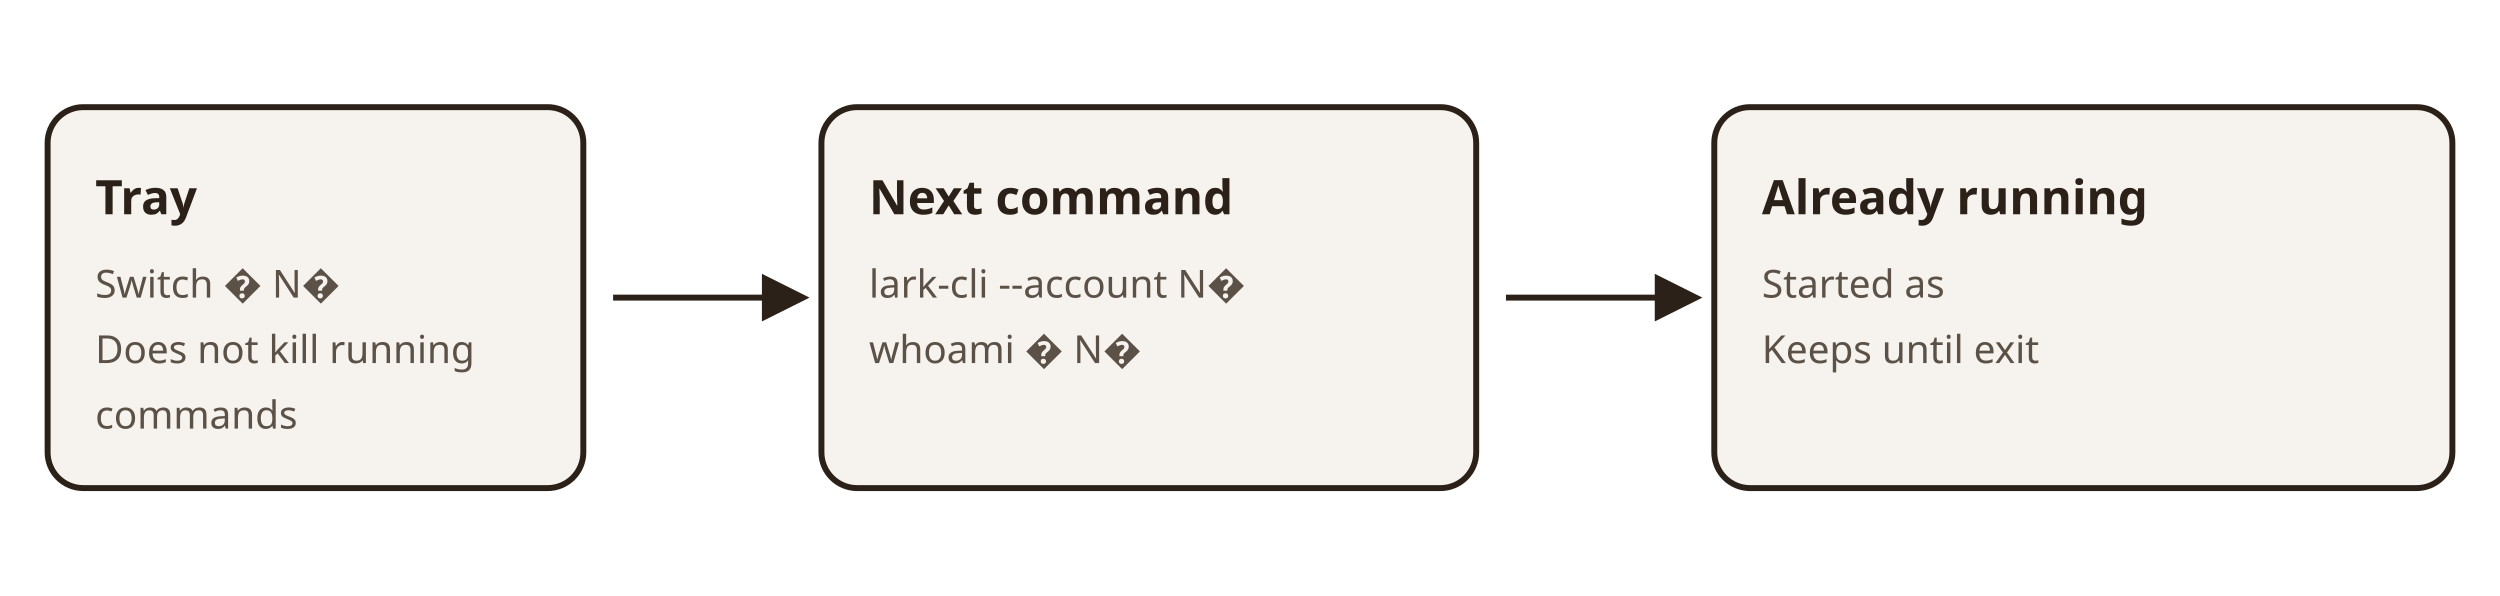
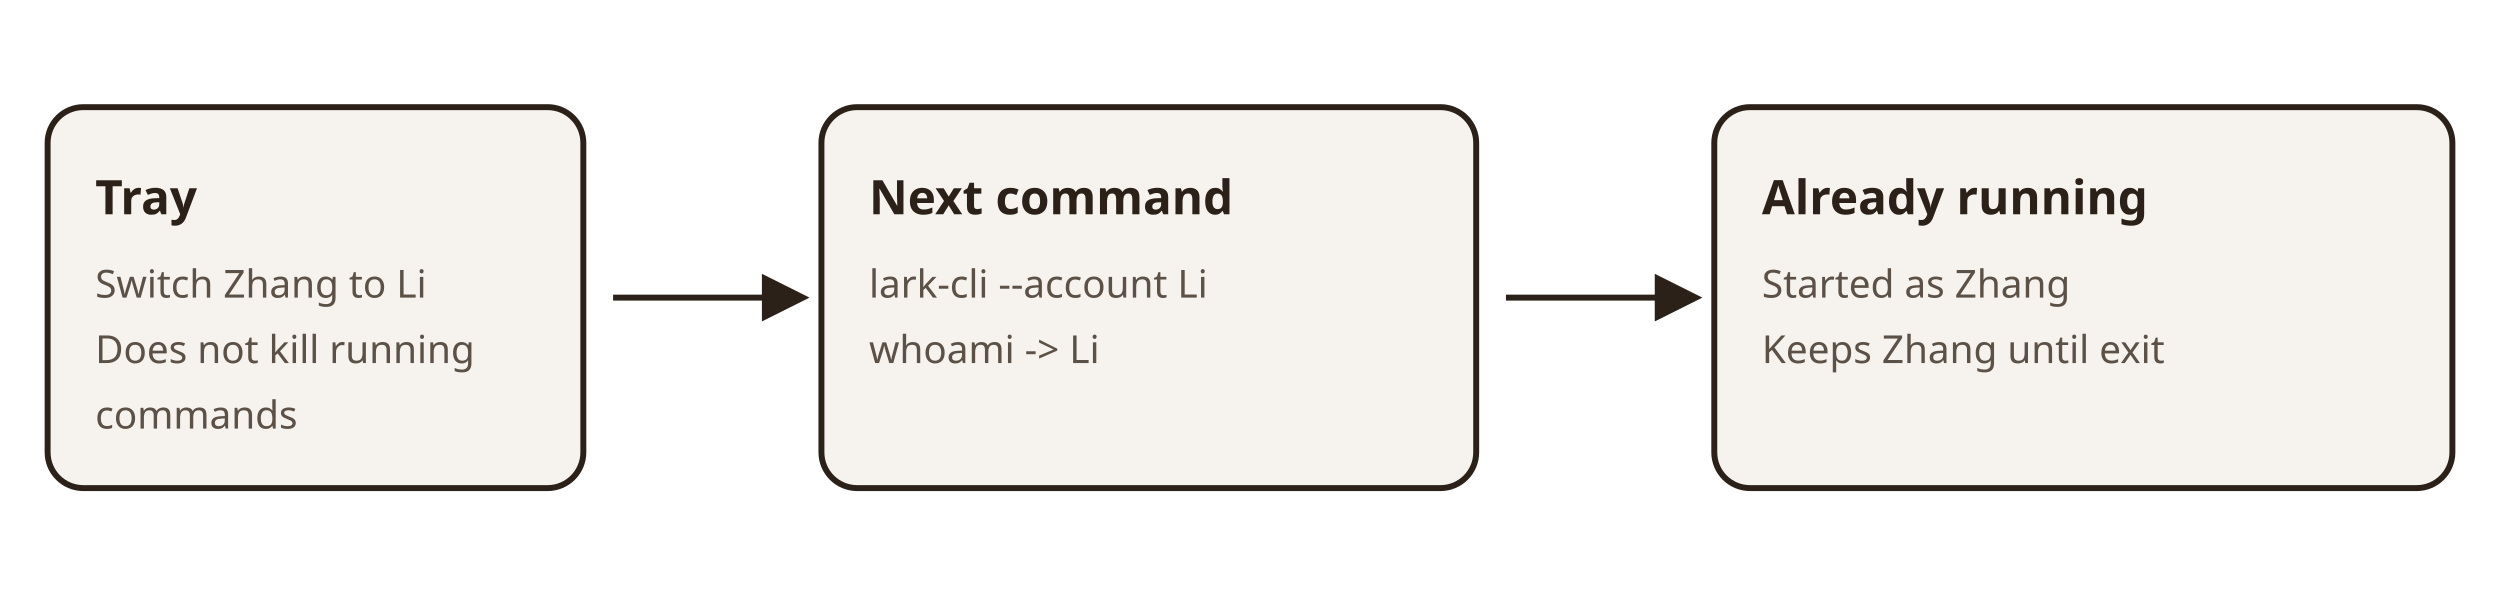
<svg xmlns="http://www.w3.org/2000/svg" viewBox="0 0 840 200" role="img" aria-label="larkswitch switches the next lark-cli command to another person while a running command keeps its launch identity">
  <style>
    .box { fill: #f6f3ee; stroke: #2b2118; stroke-width: 2; }
    .title { font: 700 16px ui-sans-serif, system-ui, sans-serif; fill: #2b2118; }
    .body { font: 13px ui-sans-serif, system-ui, sans-serif; fill: #5c5146; }
    .arrow { stroke: #2b2118; stroke-width: 2; fill: none; marker-end: url(#arrow); }
  </style>
  <defs>
    <marker id="arrow" markerWidth="8" markerHeight="8" refX="6" refY="4" orient="auto">
      <path d="M0,0 L8,4 L0,8 Z" fill="#2b2118" />
    </marker>
  </defs>
  <rect class="box" x="16" y="36" width="180" height="128" rx="12" />
  <text class="title" x="32" y="72">Tray</text>
-   <text class="body" x="32" y="100">Switch  	 � N�</text>
+   <text class="body" x="32" y="100">Switch Zhang to Li</text>
  <text class="body" x="32" y="122">Does not kill running</text>
  <text class="body" x="32" y="144">commands</text>
  <path class="arrow" d="M206,100 H268" />
  <rect class="box" x="276" y="36" width="220" height="128" rx="12" />
  <text class="title" x="292" y="72">Next command</text>
-   <text class="body" x="292" y="100">lark-cli --account N�</text>
-   <text class="body" x="292" y="122">whoami � N�</text>
-   <path class="arrow" d="M506,100 H568" />
+   <text class="body" x="292" y="100">lark-cli --account Li</text>
+   <text class="body" x="292" y="122">whoami -&gt; Li</text>
  <rect class="box" x="576" y="36" width="248" height="128" rx="12" />
  <text class="title" x="592" y="72">Already running</text>
-   <text class="body" x="592" y="100">Started as  	</text>
-   <text class="body" x="592" y="122">Keeps  	 until exit</text>
+   <text class="body" x="592" y="100">Started as Zhang</text>
+   <text class="body" x="592" y="122">Keeps Zhang until exit</text>
+   <path class="arrow" d="M506,100 H568" />
</svg>
